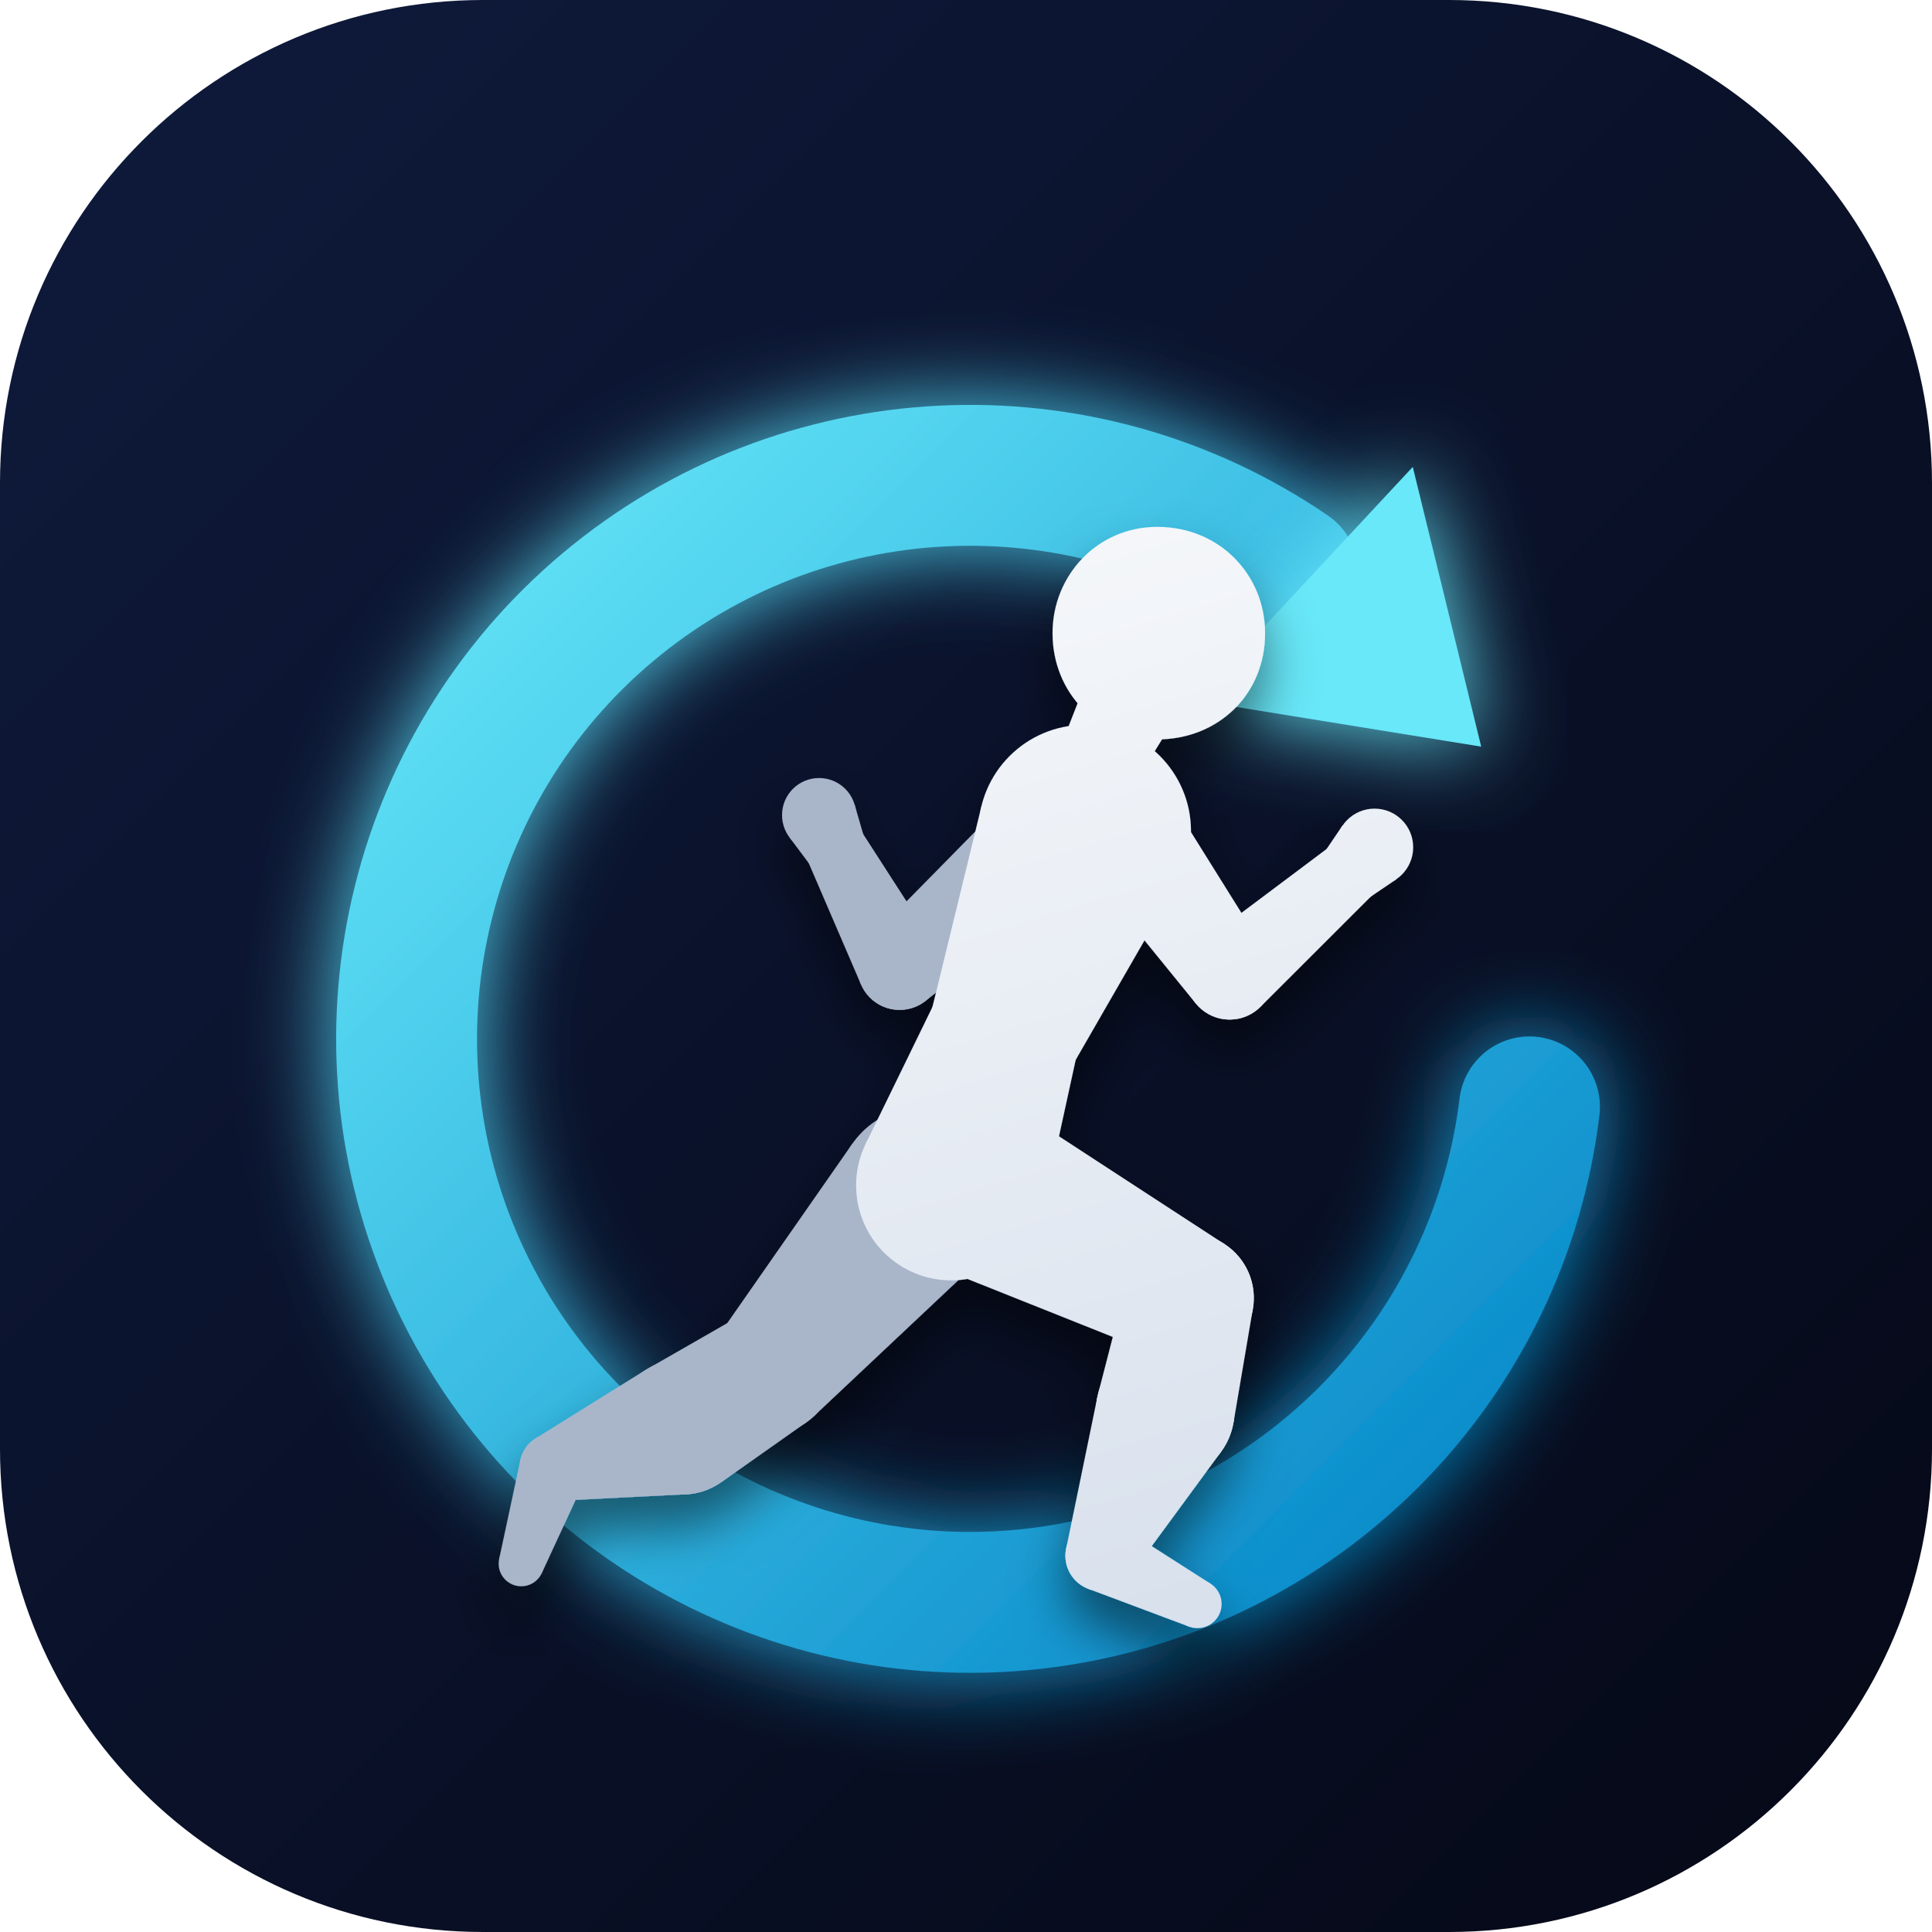
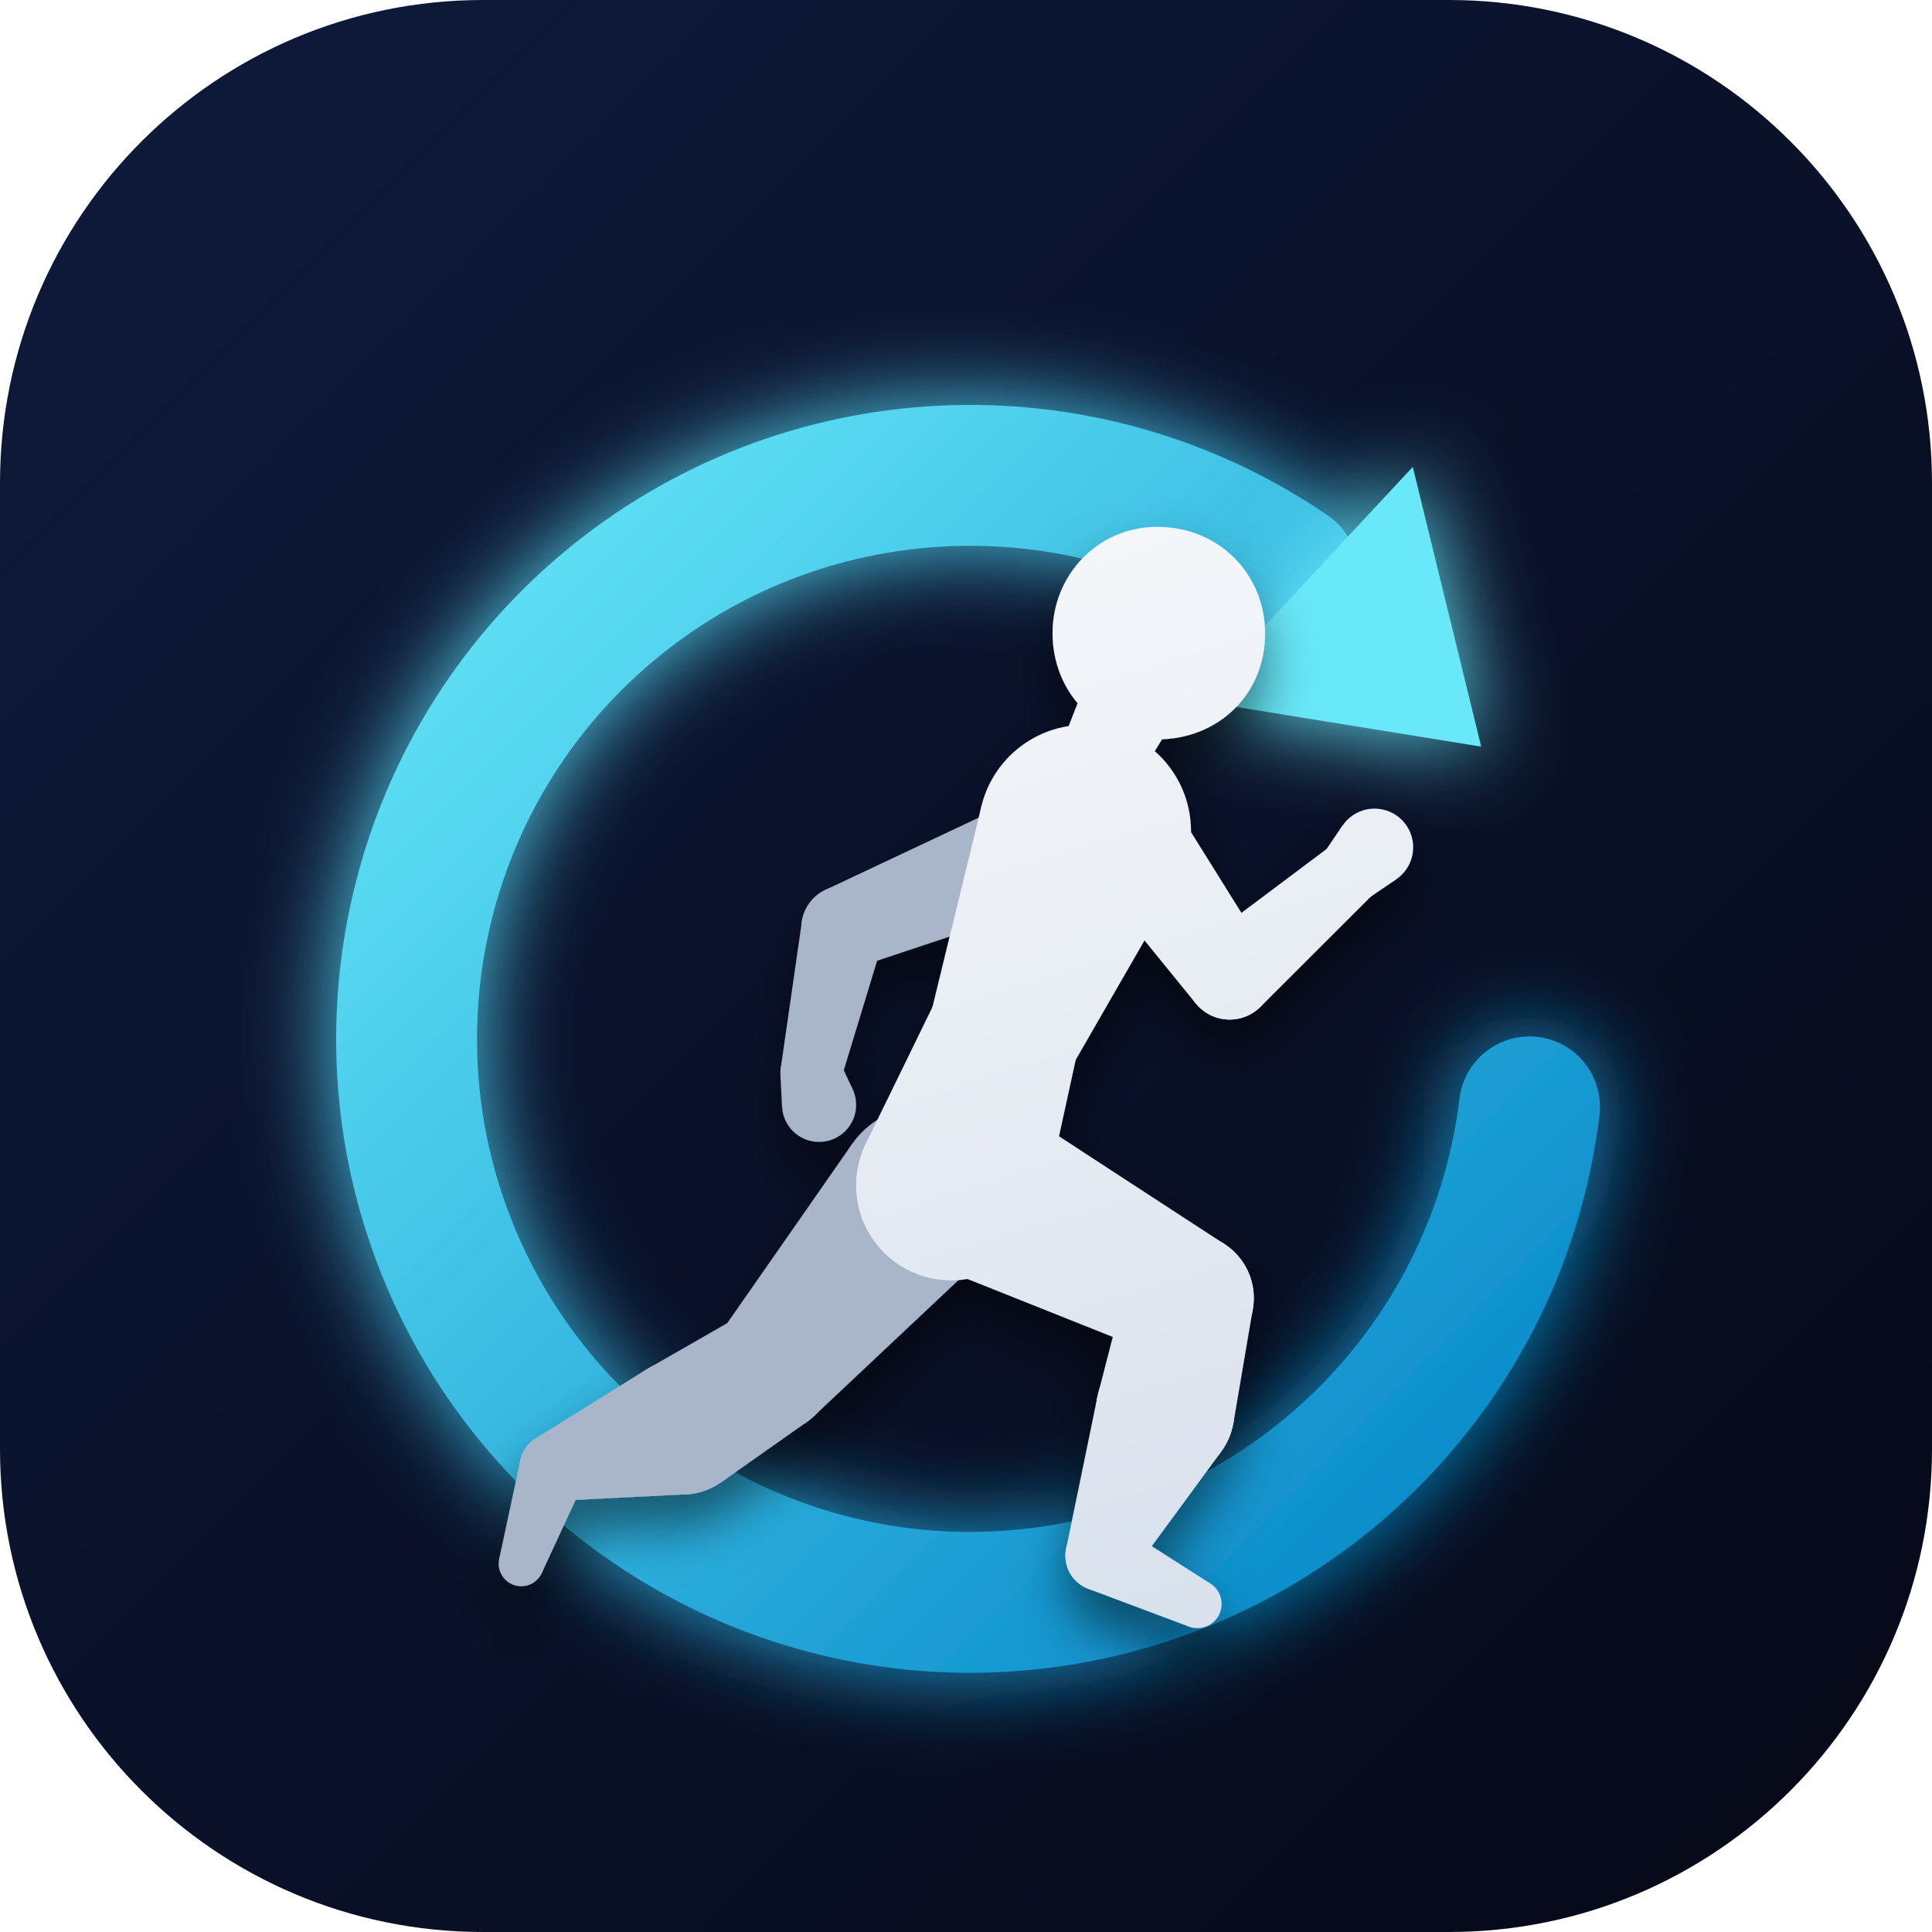
<svg xmlns="http://www.w3.org/2000/svg" width="96" height="96" viewBox="0 0 96 96">
  <defs>
    <linearGradient id="bgA" x1="0" y1="0" x2="1" y2="1">
      <stop offset="0" stop-color="#0f1b3d" />
      <stop offset="1" stop-color="#050816" />
    </linearGradient>
    <linearGradient id="arrA" x1="0" y1="0" x2="1" y2="1">
      <stop offset="0" stop-color="#67e8f9" />
      <stop offset="1" stop-color="#0284c7" />
    </linearGradient>
    <linearGradient id="bf" x1="0" y1="0" x2="0.3" y2="1" gradientUnits="userSpaceOnUse" gradientTransform="scale(96)">
      <stop offset="0" stop-color="#ffffff" />
      <stop offset="1" stop-color="#d5deeb" />
    </linearGradient>
    <filter id="glow" x="-30%" y="-30%" width="160%" height="160%">
      <feGaussianBlur stdDeviation="2.2" result="b" />
      <feMerge>
        <feMergeNode in="b" />
        <feMergeNode in="SourceGraphic" />
      </feMerge>
    </filter>
    <filter id="sh" x="-20%" y="-20%" width="140%" height="140%">
      <feDropShadow dx="0" dy="2" stdDeviation="1.6" flood-color="#000" flood-opacity=".5" />
    </filter>
  </defs>
  <rect width="96" height="96" rx="24" fill="url(#bgA)" />
  <g transform="translate(5,5)">
    <path d="M71 50a28 28 0 1 1-12-26.5" fill="none" stroke="url(#arrA)" stroke-width="7" stroke-linecap="round" filter="url(#glow)" />
    <path d="M68.6 32.1L65.2 18.2L54.4 29.8z" fill="#67e8f9" filter="url(#glow)" />
    <g transform="translate(4.5,13.5) scale(.8)" filter="url(#sh)">
-       <path d="M50.58 26.61 L42.15 35.18 L45.59 39.05 L55.09 31.69Z" fill="#a9b6ca" />
-       <path d="M49.60 29.00a3.40 3.40 0 1 0 6.80 0a3.40 3.40 0 1 0 -6.80 0Z" fill="#a9b6ca" />
-       <path d="M41.40 37.00a2.60 2.60 0 1 0 5.20 0a2.60 2.60 0 1 0 -5.20 0Z" fill="#a9b6ca" />
-       <path d="M46.19 35.59 L41.60 28.47 L38.26 30.25 L41.61 38.03Z" fill="#a9b6ca" />
-       <path d="M41.40 37.00a2.60 2.60 0 1 0 5.20 0a2.60 2.60 0 1 0 -5.20 0Z" fill="#a9b6ca" />
-       <path d="M38.10 29.50a1.90 1.90 0 1 0 3.80 0a1.90 1.90 0 1 0 -3.80 0Z" fill="#a9b6ca" />
-       <path d="M41.82 28.97 L41.21 26.86 L37.16 28.88 L38.48 30.64Z" fill="#a9b6ca" />
-       <path d="M38.10 29.50a1.90 1.90 0 1 0 3.80 0a1.90 1.90 0 1 0 -3.80 0Z" fill="#a9b6ca" />
-       <path d="M36.70 27.50a2.30 2.30 0 1 0 4.60 0a2.30 2.30 0 1 0 -4.60 0Z" fill="#a9b6ca" />
+       <path d="M51.55 26.42 L39.39 32.15 L41.32 36.97 L54.07 32.73Z" fill="#a9b6ca" />
+       <path d="M49.60 29.50a3.40 3.40 0 1 0 6.80 0a3.40 3.40 0 1 0 -6.80 0Z" fill="#a9b6ca" />
+       <path d="M37.90 34.50a2.60 2.60 0 1 0 5.20 0a2.60 2.60 0 1 0 -5.20 0Z" fill="#a9b6ca" />
+       <path d="M37.93 34.13 L36.62 43.23 L40.32 44.05 L42.99 35.26Z" fill="#a9b6ca" />
+       <path d="M37.90 34.50a2.60 2.60 0 1 0 5.20 0a2.60 2.60 0 1 0 -5.20 0Z" fill="#a9b6ca" />
+       <path d="M36.60 43.50a1.90 1.90 0 1 0 3.80 0a1.90 1.90 0 1 0 -3.80 0Z" fill="#a9b6ca" />
+       <path d="M36.60 43.59 L36.70 45.61 L41.08 44.52 L40.22 42.69Z" fill="#a9b6ca" />
+       <path d="M36.60 43.50a1.90 1.90 0 1 0 3.80 0a1.90 1.90 0 1 0 -3.80 0Z" fill="#a9b6ca" />
+       <path d="M36.70 45.50a2.30 2.30 0 1 0 4.60 0a2.30 2.30 0 1 0 -4.60 0Z" fill="#a9b6ca" />
      <path d="M41.07 47.91 L32.80 59.77 L38.67 64.84 L49.20 54.93Z" fill="#a9b6ca" />
      <path d="M40.10 51.00a5.40 5.40 0 1 0 10.80 0a5.40 5.40 0 1 0 -10.80 0Z" fill="#a9b6ca" />
      <path d="M32.10 62.00a3.90 3.90 0 1 0 7.80 0a3.90 3.90 0 1 0 -7.80 0Z" fill="#a9b6ca" />
      <path d="M34.06 58.62 L28.41 61.86 L32.92 68.94 L38.24 65.19Z" fill="#a9b6ca" />
      <path d="M32.10 62.00a3.90 3.90 0 1 0 7.80 0a3.90 3.90 0 1 0 -7.80 0Z" fill="#a9b6ca" />
      <path d="M26.30 65.50a4.20 4.20 0 1 0 8.40 0a4.20 4.20 0 1 0 -8.40 0Z" fill="#a9b6ca" />
      <path d="M28.28 61.93 L21.39 66.22 L22.60 70.10 L30.71 69.69Z" fill="#a9b6ca" />
      <path d="M26.30 65.50a4.20 4.20 0 1 0 8.40 0a4.20 4.20 0 1 0 -8.40 0Z" fill="#a9b6ca" />
      <path d="M20.40 68.00a2.10 2.10 0 1 0 4.20 0a2.10 2.10 0 1 0 -4.20 0Z" fill="#a9b6ca" />
      <path d="M20.45 67.56 L19.13 73.71 L21.77 74.59 L24.41 68.88Z" fill="#a9b6ca" />
      <path d="M20.40 68.00a2.10 2.10 0 1 0 4.20 0a2.10 2.10 0 1 0 -4.20 0Z" fill="#a9b6ca" />
      <path d="M19.10 74.00a1.40 1.40 0 1 0 2.80 0a1.40 1.40 0 1 0 -2.80 0Z" fill="#a9b6ca" />
      <path d="M46.46 55.61 L60.52 61.22 L64.18 54.15 L51.50 45.89Z" fill="url(#bf)" />
      <path d="M43.00 50.50a5.50 5.50 0 1 0 11.00 0a5.50 5.50 0 1 0 -11.00 0Z" fill="url(#bf)" />
      <path d="M58.00 57.50a4.00 4.00 0 1 0 8.00 0a4.00 4.00 0 1 0 -8.00 0Z" fill="url(#bf)" />
      <path d="M58.13 56.50 L56.34 63.42 L64.74 65.22 L65.94 58.17Z" fill="url(#bf)" />
      <path d="M58.00 57.50a4.00 4.00 0 1 0 8.00 0a4.00 4.00 0 1 0 -8.00 0Z" fill="url(#bf)" />
      <path d="M56.20 64.50a4.30 4.30 0 1 0 8.60 0a4.30 4.30 0 1 0 -8.60 0Z" fill="url(#bf)" />
      <path d="M56.29 63.63 L54.35 73.06 L58.27 74.80 L63.97 67.04Z" fill="url(#bf)" />
      <path d="M56.20 64.50a4.30 4.30 0 1 0 8.60 0a4.30 4.30 0 1 0 -8.60 0Z" fill="url(#bf)" />
      <path d="M54.30 73.50a2.20 2.20 0 1 0 4.40 0a2.20 2.20 0 1 0 -4.40 0Z" fill="url(#bf)" />
      <path d="M55.73 75.56 L61.97 77.90 L63.31 75.24 L57.68 71.65Z" fill="url(#bf)" />
      <path d="M54.30 73.50a2.20 2.20 0 1 0 4.40 0a2.20 2.20 0 1 0 -4.40 0Z" fill="url(#bf)" />
      <path d="M61.00 76.50a1.50 1.50 0 1 0 3.00 0a1.50 1.50 0 1 0 -3.00 0Z" fill="url(#bf)" />
      <path d="M49.09 26.94 L45.93 39.89 L54.57 43.34 L61.22 31.79Z" fill="url(#bf)" />
      <path d="M48.90 28.50a6.60 6.60 0 1 0 13.20 0a6.60 6.60 0 1 0 -13.20 0Z" fill="url(#bf)" />
      <path d="M45.80 41.00a4.70 4.70 0 1 0 9.40 0a4.70 4.70 0 1 0 -9.40 0Z" fill="url(#bf)" />
      <path d="M46.28 38.94 L41.90 47.91 L52.96 51.76 L55.09 42.00Z" fill="url(#bf)" />
      <path d="M45.80 41.00a4.70 4.70 0 1 0 9.40 0a4.70 4.70 0 1 0 -9.40 0Z" fill="url(#bf)" />
      <path d="M41.30 50.50a5.90 5.90 0 1 0 11.80 0a5.90 5.90 0 1 0 -11.80 0Z" fill="url(#bf)" />
      <path d="M54.28 29.21 L62.40 39.20 L66.79 36.07 L59.97 25.15Z" fill="url(#bf)" />
      <path d="M53.50 27.00a3.50 3.50 0 1 0 7.00 0a3.50 3.50 0 1 0 -7.00 0Z" fill="url(#bf)" />
      <path d="M61.80 37.50a2.70 2.70 0 1 0 5.40 0a2.70 2.70 0 1 0 -5.40 0Z" fill="url(#bf)" />
      <path d="M66.41 39.41 L73.41 32.42 L70.80 29.40 L62.88 35.34Z" fill="url(#bf)" />
      <path d="M61.80 37.50a2.70 2.70 0 1 0 5.40 0a2.70 2.70 0 1 0 -5.40 0Z" fill="url(#bf)" />
      <path d="M70.00 31.00a2.00 2.00 0 1 0 4.00 0a2.00 2.00 0 1 0 -4.00 0Z" fill="url(#bf)" />
      <path d="M73.12 32.66 L74.85 31.49 L71.51 28.15 L70.34 29.88Z" fill="url(#bf)" />
      <path d="M70.00 31.00a2.00 2.00 0 1 0 4.00 0a2.00 2.00 0 1 0 -4.00 0Z" fill="url(#bf)" />
      <path d="M71.10 29.50a2.40 2.40 0 1 0 4.80 0a2.40 2.40 0 1 0 -4.80 0Z" fill="url(#bf)" />
      <path d="M58.71 25.37 L61.05 21.58 L55.71 18.90 L54.08 23.05Z" fill="url(#bf)" />
      <path d="M53.90 24.00a2.60 2.60 0 1 0 5.20 0a2.60 2.60 0 1 0 -5.20 0Z" fill="url(#bf)" />
      <path d="M55.50 20.00a3.00 3.00 0 1 0 6.00 0a3.00 3.00 0 1 0 -6.00 0Z" fill="url(#bf)" />
      <path d="M60 9.6c3.9 0 6.7 3 6.7 6.6 0 3.8-2.9 6.6-6.7 6.6-3.7 0-6.5-2.9-6.5-6.6 0-3.6 2.8-6.6 6.5-6.6Z" fill="url(#bf)" />
    </g>
  </g>
</svg>
